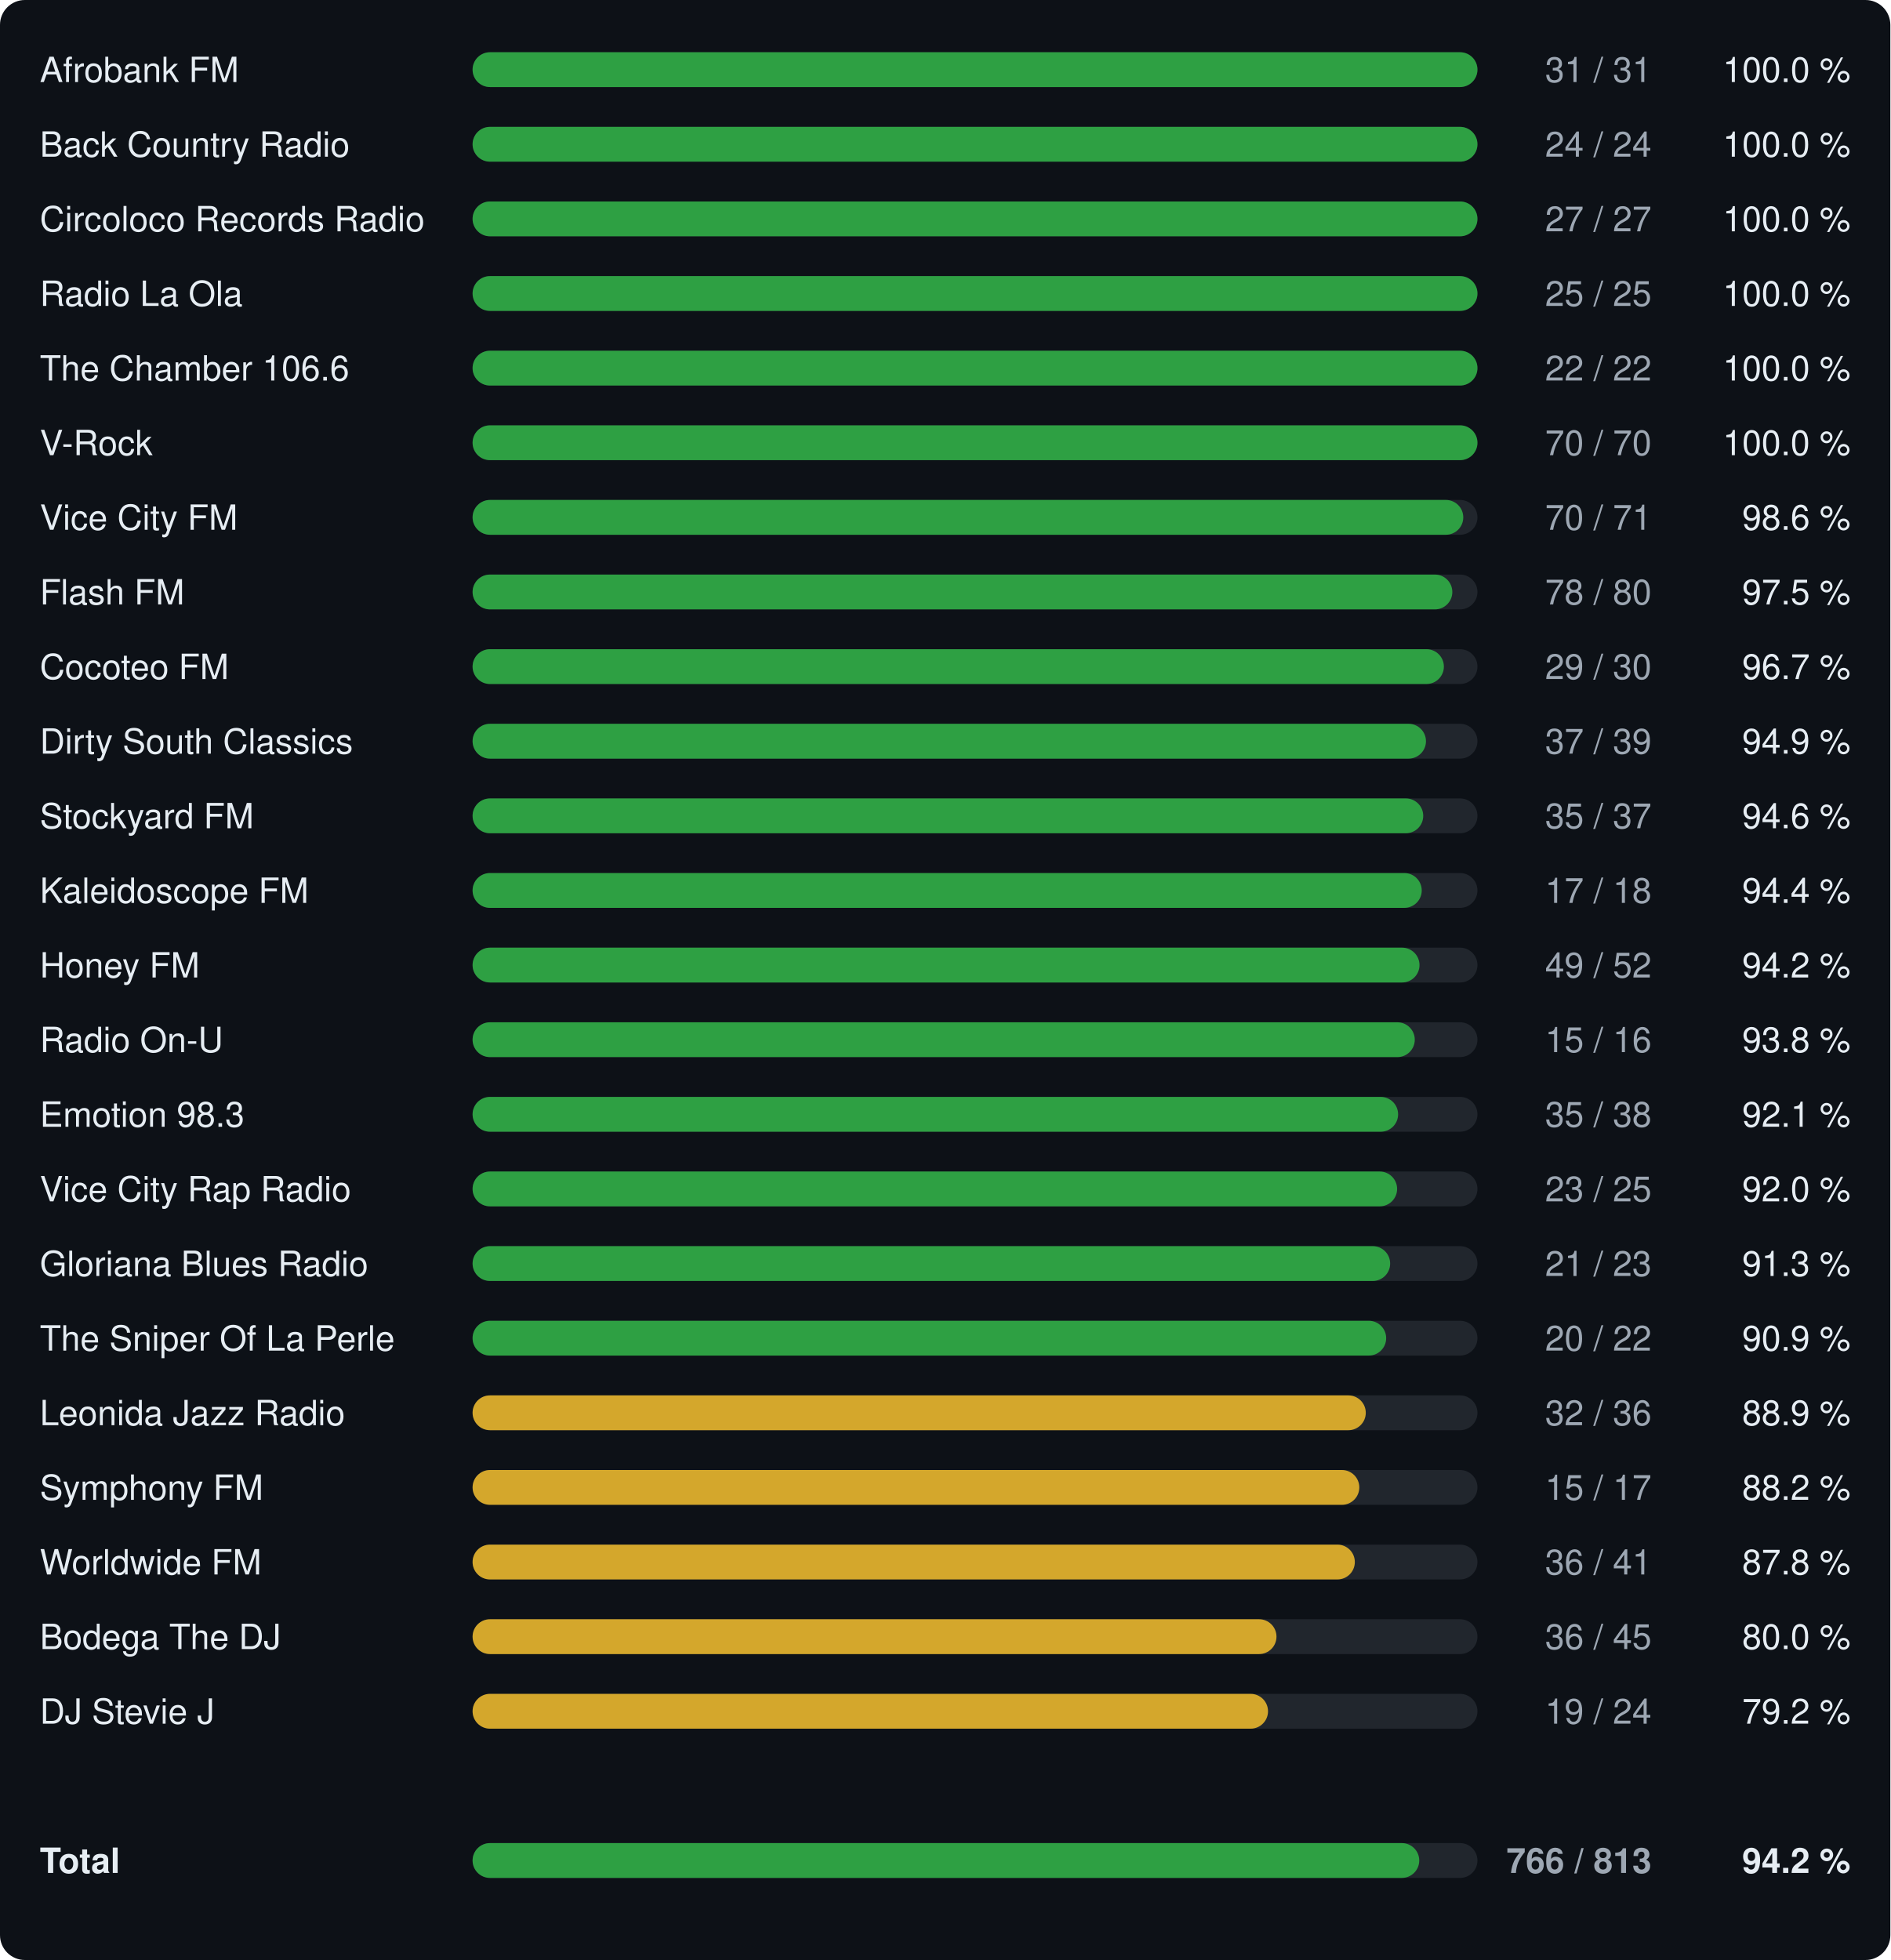
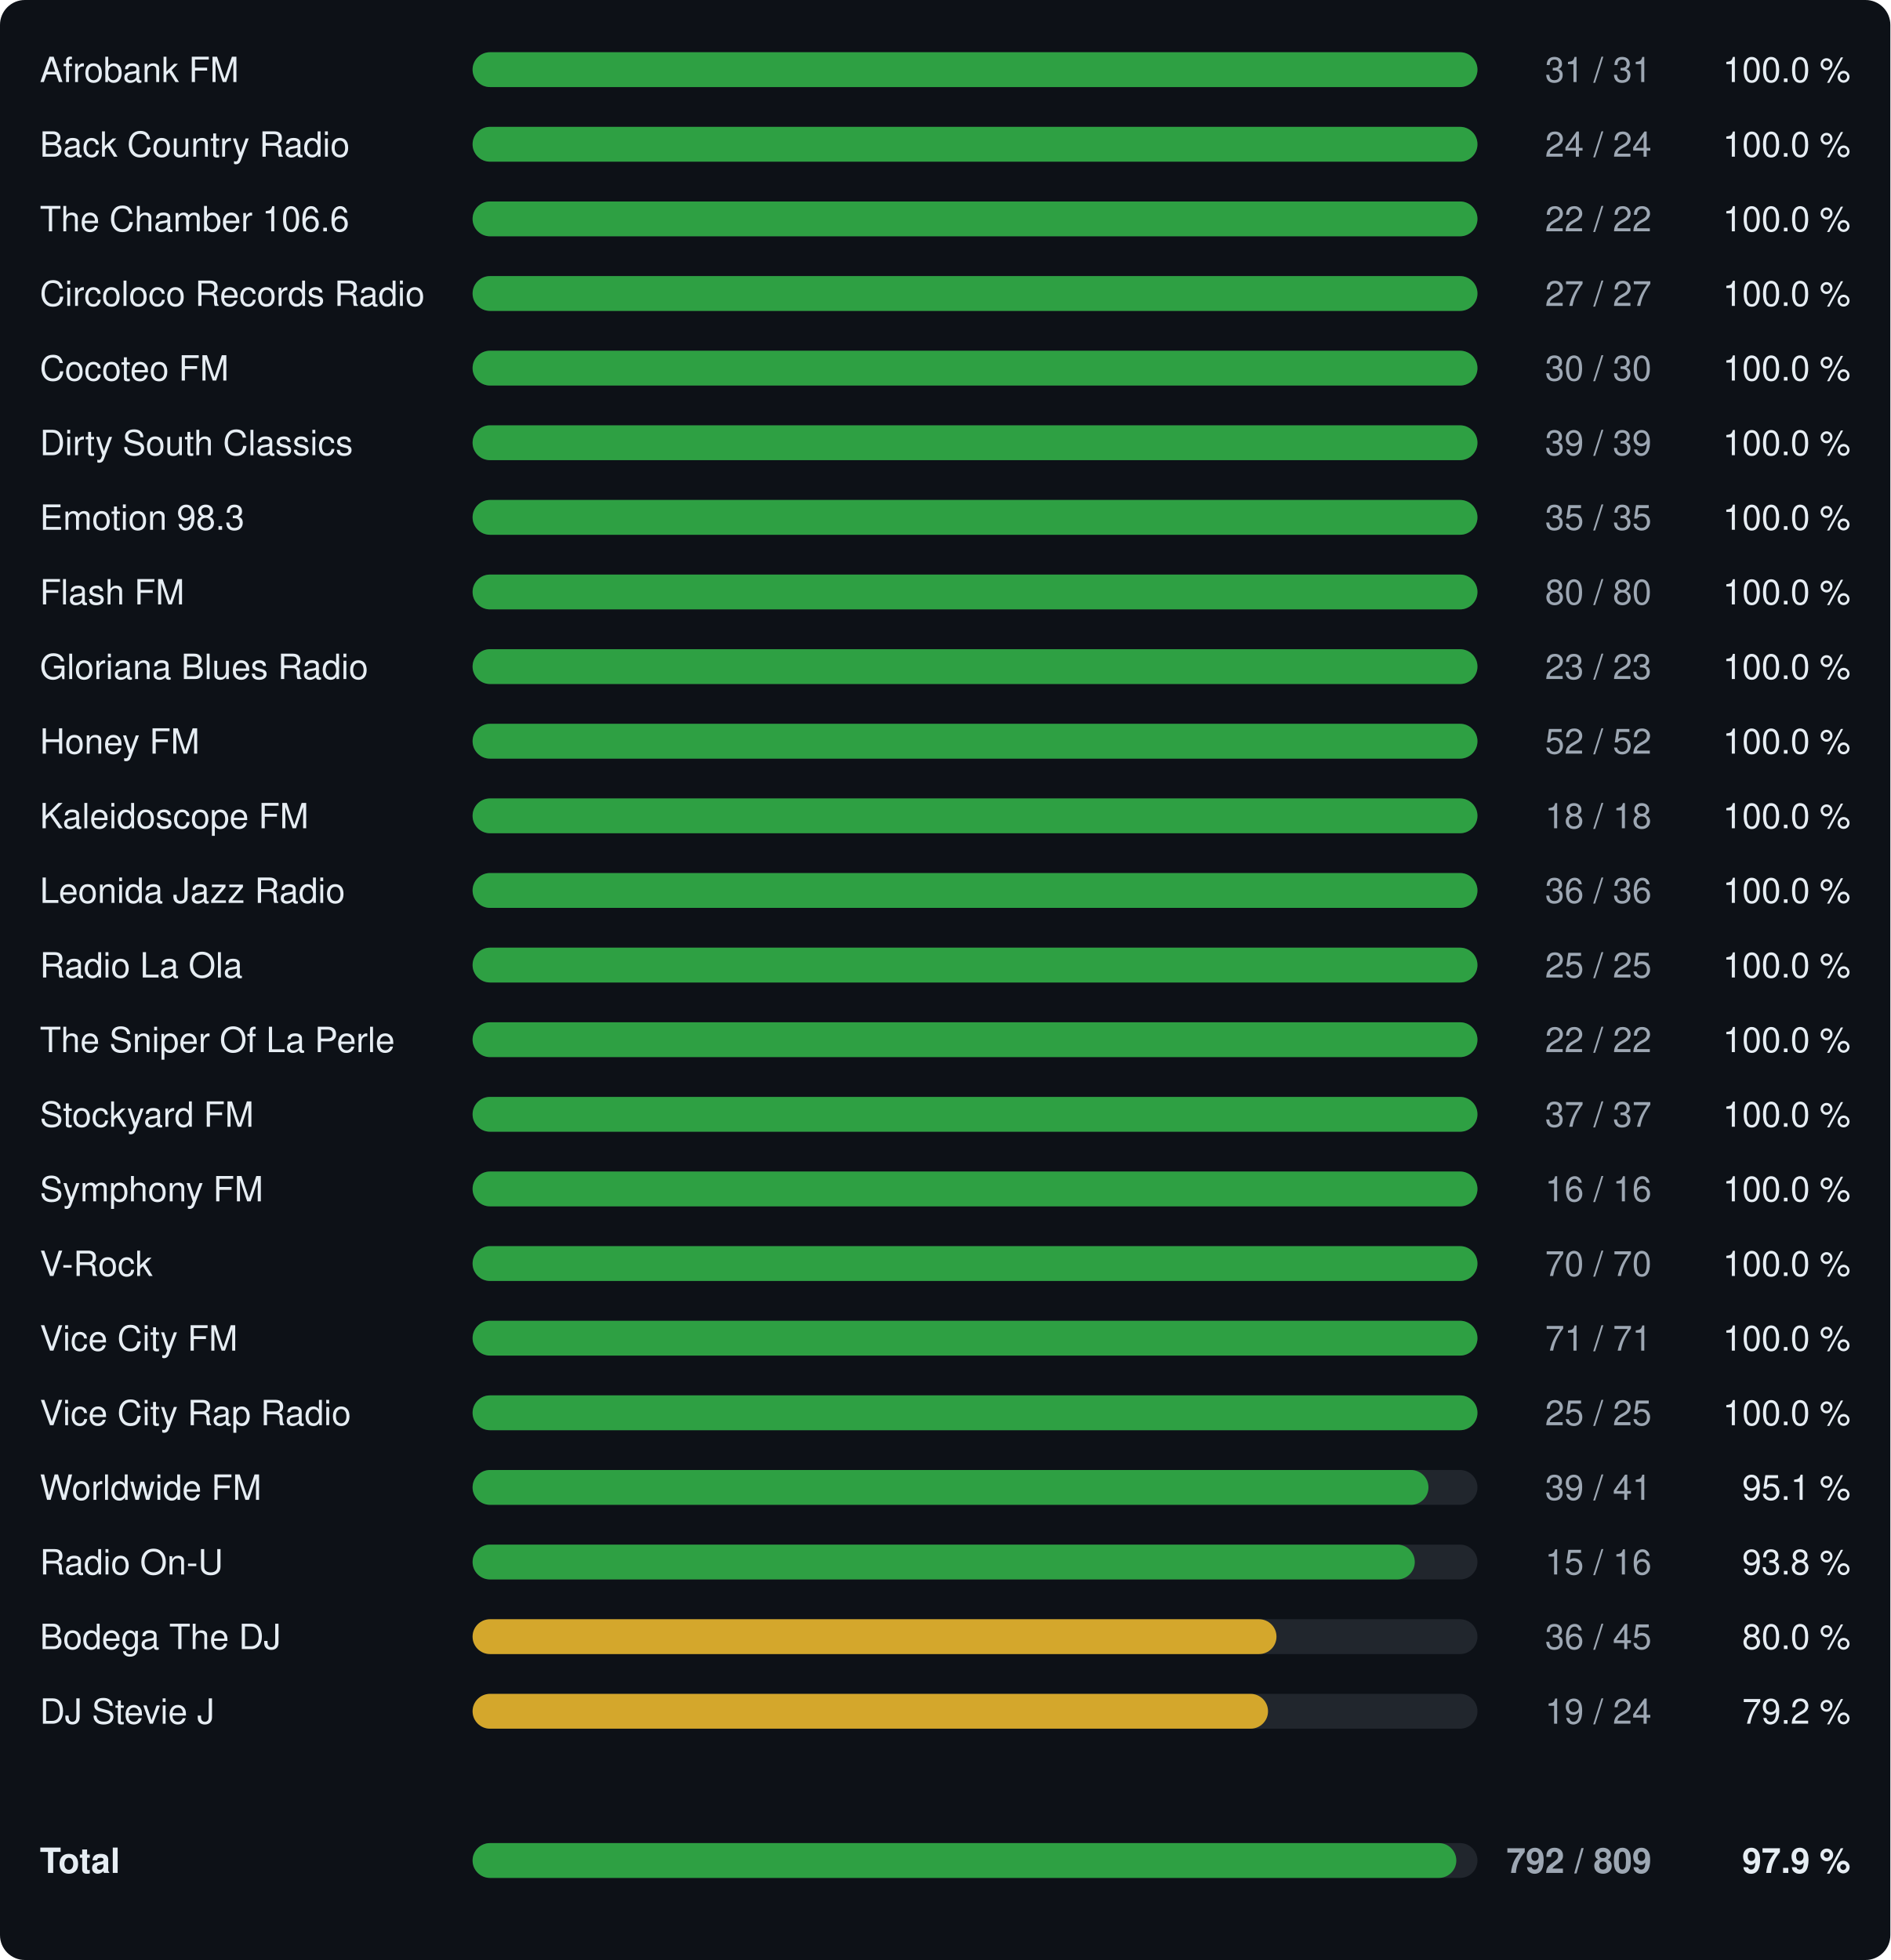
<svg xmlns="http://www.w3.org/2000/svg" width="760" height="788" viewBox="0 0 760 788" font-family="-apple-system,Segoe UI,Helvetica,Arial,sans-serif" font-size="14">
  <rect width="760" height="788" rx="10" fill="#0d1117" />
  <text x="16" y="33" fill="#e6edf3" font-weight="400">Afrobank FM</text>
  <rect x="190" y="21" width="404" height="14" rx="7" fill="#21262d" />
  <rect x="190" y="21" width="404.0" height="14" rx="7" fill="#2ea043" />
  <text x="664" y="33" fill="#9da7b3" text-anchor="end" font-weight="400">31 / 31</text>
  <text x="744" y="33" fill="#e6edf3" text-anchor="end" font-weight="400">100.0 %</text>
  <text x="16" y="63" fill="#e6edf3" font-weight="400">Back Country Radio</text>
  <rect x="190" y="51" width="404" height="14" rx="7" fill="#21262d" />
  <rect x="190" y="51" width="404.0" height="14" rx="7" fill="#2ea043" />
  <text x="664" y="63" fill="#9da7b3" text-anchor="end" font-weight="400">24 / 24</text>
  <text x="744" y="63" fill="#e6edf3" text-anchor="end" font-weight="400">100.0 %</text>
-   <text x="16" y="93" fill="#e6edf3" font-weight="400">Circoloco Records Radio</text>
+   <text x="16" y="93" fill="#e6edf3" font-weight="400">The Chamber 106.6</text>
  <rect x="190" y="81" width="404" height="14" rx="7" fill="#21262d" />
  <rect x="190" y="81" width="404.0" height="14" rx="7" fill="#2ea043" />
-   <text x="664" y="93" fill="#9da7b3" text-anchor="end" font-weight="400">27 / 27</text>
+   <text x="664" y="93" fill="#9da7b3" text-anchor="end" font-weight="400">22 / 22</text>
  <text x="744" y="93" fill="#e6edf3" text-anchor="end" font-weight="400">100.0 %</text>
-   <text x="16" y="123" fill="#e6edf3" font-weight="400">Radio La Ola</text>
+   <text x="16" y="123" fill="#e6edf3" font-weight="400">Circoloco Records Radio</text>
  <rect x="190" y="111" width="404" height="14" rx="7" fill="#21262d" />
  <rect x="190" y="111" width="404.0" height="14" rx="7" fill="#2ea043" />
-   <text x="664" y="123" fill="#9da7b3" text-anchor="end" font-weight="400">25 / 25</text>
+   <text x="664" y="123" fill="#9da7b3" text-anchor="end" font-weight="400">27 / 27</text>
  <text x="744" y="123" fill="#e6edf3" text-anchor="end" font-weight="400">100.0 %</text>
-   <text x="16" y="153" fill="#e6edf3" font-weight="400">The Chamber 106.6</text>
+   <text x="16" y="153" fill="#e6edf3" font-weight="400">Cocoteo FM</text>
  <rect x="190" y="141" width="404" height="14" rx="7" fill="#21262d" />
  <rect x="190" y="141" width="404.0" height="14" rx="7" fill="#2ea043" />
-   <text x="664" y="153" fill="#9da7b3" text-anchor="end" font-weight="400">22 / 22</text>
+   <text x="664" y="153" fill="#9da7b3" text-anchor="end" font-weight="400">30 / 30</text>
  <text x="744" y="153" fill="#e6edf3" text-anchor="end" font-weight="400">100.0 %</text>
-   <text x="16" y="183" fill="#e6edf3" font-weight="400">V-Rock</text>
+   <text x="16" y="183" fill="#e6edf3" font-weight="400">Dirty South Classics</text>
  <rect x="190" y="171" width="404" height="14" rx="7" fill="#21262d" />
  <rect x="190" y="171" width="404.0" height="14" rx="7" fill="#2ea043" />
-   <text x="664" y="183" fill="#9da7b3" text-anchor="end" font-weight="400">70 / 70</text>
+   <text x="664" y="183" fill="#9da7b3" text-anchor="end" font-weight="400">39 / 39</text>
  <text x="744" y="183" fill="#e6edf3" text-anchor="end" font-weight="400">100.0 %</text>
-   <text x="16" y="213" fill="#e6edf3" font-weight="400">Vice City FM</text>
+   <text x="16" y="213" fill="#e6edf3" font-weight="400">Emotion 98.3</text>
  <rect x="190" y="201" width="404" height="14" rx="7" fill="#21262d" />
-   <rect x="190" y="201" width="398.3" height="14" rx="7" fill="#2ea043" />
-   <text x="664" y="213" fill="#9da7b3" text-anchor="end" font-weight="400">70 / 71</text>
-   <text x="744" y="213" fill="#e6edf3" text-anchor="end" font-weight="400">98.6 %</text>
+   <rect x="190" y="201" width="404.0" height="14" rx="7" fill="#2ea043" />
+   <text x="664" y="213" fill="#9da7b3" text-anchor="end" font-weight="400">35 / 35</text>
+   <text x="744" y="213" fill="#e6edf3" text-anchor="end" font-weight="400">100.0 %</text>
  <text x="16" y="243" fill="#e6edf3" font-weight="400">Flash FM</text>
  <rect x="190" y="231" width="404" height="14" rx="7" fill="#21262d" />
-   <rect x="190" y="231" width="393.9" height="14" rx="7" fill="#2ea043" />
-   <text x="664" y="243" fill="#9da7b3" text-anchor="end" font-weight="400">78 / 80</text>
-   <text x="744" y="243" fill="#e6edf3" text-anchor="end" font-weight="400">97.5 %</text>
-   <text x="16" y="273" fill="#e6edf3" font-weight="400">Cocoteo FM</text>
+   <rect x="190" y="231" width="404.0" height="14" rx="7" fill="#2ea043" />
+   <text x="664" y="243" fill="#9da7b3" text-anchor="end" font-weight="400">80 / 80</text>
+   <text x="744" y="243" fill="#e6edf3" text-anchor="end" font-weight="400">100.0 %</text>
+   <text x="16" y="273" fill="#e6edf3" font-weight="400">Gloriana Blues Radio</text>
  <rect x="190" y="261" width="404" height="14" rx="7" fill="#21262d" />
-   <rect x="190" y="261" width="390.5" height="14" rx="7" fill="#2ea043" />
-   <text x="664" y="273" fill="#9da7b3" text-anchor="end" font-weight="400">29 / 30</text>
-   <text x="744" y="273" fill="#e6edf3" text-anchor="end" font-weight="400">96.7 %</text>
-   <text x="16" y="303" fill="#e6edf3" font-weight="400">Dirty South Classics</text>
+   <rect x="190" y="261" width="404.0" height="14" rx="7" fill="#2ea043" />
+   <text x="664" y="273" fill="#9da7b3" text-anchor="end" font-weight="400">23 / 23</text>
+   <text x="744" y="273" fill="#e6edf3" text-anchor="end" font-weight="400">100.0 %</text>
+   <text x="16" y="303" fill="#e6edf3" font-weight="400">Honey FM</text>
  <rect x="190" y="291" width="404" height="14" rx="7" fill="#21262d" />
-   <rect x="190" y="291" width="383.3" height="14" rx="7" fill="#2ea043" />
-   <text x="664" y="303" fill="#9da7b3" text-anchor="end" font-weight="400">37 / 39</text>
-   <text x="744" y="303" fill="#e6edf3" text-anchor="end" font-weight="400">94.9 %</text>
-   <text x="16" y="333" fill="#e6edf3" font-weight="400">Stockyard FM</text>
+   <rect x="190" y="291" width="404.0" height="14" rx="7" fill="#2ea043" />
+   <text x="664" y="303" fill="#9da7b3" text-anchor="end" font-weight="400">52 / 52</text>
+   <text x="744" y="303" fill="#e6edf3" text-anchor="end" font-weight="400">100.0 %</text>
+   <text x="16" y="333" fill="#e6edf3" font-weight="400">Kaleidoscope FM</text>
  <rect x="190" y="321" width="404" height="14" rx="7" fill="#21262d" />
-   <rect x="190" y="321" width="382.2" height="14" rx="7" fill="#2ea043" />
-   <text x="664" y="333" fill="#9da7b3" text-anchor="end" font-weight="400">35 / 37</text>
-   <text x="744" y="333" fill="#e6edf3" text-anchor="end" font-weight="400">94.6 %</text>
-   <text x="16" y="363" fill="#e6edf3" font-weight="400">Kaleidoscope FM</text>
+   <rect x="190" y="321" width="404.0" height="14" rx="7" fill="#2ea043" />
+   <text x="664" y="333" fill="#9da7b3" text-anchor="end" font-weight="400">18 / 18</text>
+   <text x="744" y="333" fill="#e6edf3" text-anchor="end" font-weight="400">100.0 %</text>
+   <text x="16" y="363" fill="#e6edf3" font-weight="400">Leonida Jazz Radio</text>
  <rect x="190" y="351" width="404" height="14" rx="7" fill="#21262d" />
-   <rect x="190" y="351" width="381.6" height="14" rx="7" fill="#2ea043" />
-   <text x="664" y="363" fill="#9da7b3" text-anchor="end" font-weight="400">17 / 18</text>
-   <text x="744" y="363" fill="#e6edf3" text-anchor="end" font-weight="400">94.4 %</text>
-   <text x="16" y="393" fill="#e6edf3" font-weight="400">Honey FM</text>
+   <rect x="190" y="351" width="404.0" height="14" rx="7" fill="#2ea043" />
+   <text x="664" y="363" fill="#9da7b3" text-anchor="end" font-weight="400">36 / 36</text>
+   <text x="744" y="363" fill="#e6edf3" text-anchor="end" font-weight="400">100.0 %</text>
+   <text x="16" y="393" fill="#e6edf3" font-weight="400">Radio La Ola</text>
  <rect x="190" y="381" width="404" height="14" rx="7" fill="#21262d" />
-   <rect x="190" y="381" width="380.7" height="14" rx="7" fill="#2ea043" />
-   <text x="664" y="393" fill="#9da7b3" text-anchor="end" font-weight="400">49 / 52</text>
-   <text x="744" y="393" fill="#e6edf3" text-anchor="end" font-weight="400">94.2 %</text>
-   <text x="16" y="423" fill="#e6edf3" font-weight="400">Radio On-U</text>
+   <rect x="190" y="381" width="404.0" height="14" rx="7" fill="#2ea043" />
+   <text x="664" y="393" fill="#9da7b3" text-anchor="end" font-weight="400">25 / 25</text>
+   <text x="744" y="393" fill="#e6edf3" text-anchor="end" font-weight="400">100.0 %</text>
+   <text x="16" y="423" fill="#e6edf3" font-weight="400">The Sniper Of La Perle</text>
  <rect x="190" y="411" width="404" height="14" rx="7" fill="#21262d" />
-   <rect x="190" y="411" width="378.8" height="14" rx="7" fill="#2ea043" />
-   <text x="664" y="423" fill="#9da7b3" text-anchor="end" font-weight="400">15 / 16</text>
-   <text x="744" y="423" fill="#e6edf3" text-anchor="end" font-weight="400">93.8 %</text>
-   <text x="16" y="453" fill="#e6edf3" font-weight="400">Emotion 98.3</text>
+   <rect x="190" y="411" width="404.0" height="14" rx="7" fill="#2ea043" />
+   <text x="664" y="423" fill="#9da7b3" text-anchor="end" font-weight="400">22 / 22</text>
+   <text x="744" y="423" fill="#e6edf3" text-anchor="end" font-weight="400">100.0 %</text>
+   <text x="16" y="453" fill="#e6edf3" font-weight="400">Stockyard FM</text>
  <rect x="190" y="441" width="404" height="14" rx="7" fill="#21262d" />
-   <rect x="190" y="441" width="372.1" height="14" rx="7" fill="#2ea043" />
-   <text x="664" y="453" fill="#9da7b3" text-anchor="end" font-weight="400">35 / 38</text>
-   <text x="744" y="453" fill="#e6edf3" text-anchor="end" font-weight="400">92.1 %</text>
-   <text x="16" y="483" fill="#e6edf3" font-weight="400">Vice City Rap Radio</text>
+   <rect x="190" y="441" width="404.0" height="14" rx="7" fill="#2ea043" />
+   <text x="664" y="453" fill="#9da7b3" text-anchor="end" font-weight="400">37 / 37</text>
+   <text x="744" y="453" fill="#e6edf3" text-anchor="end" font-weight="400">100.0 %</text>
+   <text x="16" y="483" fill="#e6edf3" font-weight="400">Symphony FM</text>
  <rect x="190" y="471" width="404" height="14" rx="7" fill="#21262d" />
-   <rect x="190" y="471" width="371.7" height="14" rx="7" fill="#2ea043" />
-   <text x="664" y="483" fill="#9da7b3" text-anchor="end" font-weight="400">23 / 25</text>
-   <text x="744" y="483" fill="#e6edf3" text-anchor="end" font-weight="400">92.0 %</text>
-   <text x="16" y="513" fill="#e6edf3" font-weight="400">Gloriana Blues Radio</text>
+   <rect x="190" y="471" width="404.0" height="14" rx="7" fill="#2ea043" />
+   <text x="664" y="483" fill="#9da7b3" text-anchor="end" font-weight="400">16 / 16</text>
+   <text x="744" y="483" fill="#e6edf3" text-anchor="end" font-weight="400">100.0 %</text>
+   <text x="16" y="513" fill="#e6edf3" font-weight="400">V-Rock</text>
  <rect x="190" y="501" width="404" height="14" rx="7" fill="#21262d" />
-   <rect x="190" y="501" width="368.9" height="14" rx="7" fill="#2ea043" />
-   <text x="664" y="513" fill="#9da7b3" text-anchor="end" font-weight="400">21 / 23</text>
-   <text x="744" y="513" fill="#e6edf3" text-anchor="end" font-weight="400">91.3 %</text>
-   <text x="16" y="543" fill="#e6edf3" font-weight="400">The Sniper Of La Perle</text>
+   <rect x="190" y="501" width="404.0" height="14" rx="7" fill="#2ea043" />
+   <text x="664" y="513" fill="#9da7b3" text-anchor="end" font-weight="400">70 / 70</text>
+   <text x="744" y="513" fill="#e6edf3" text-anchor="end" font-weight="400">100.0 %</text>
+   <text x="16" y="543" fill="#e6edf3" font-weight="400">Vice City FM</text>
  <rect x="190" y="531" width="404" height="14" rx="7" fill="#21262d" />
-   <rect x="190" y="531" width="367.3" height="14" rx="7" fill="#2ea043" />
-   <text x="664" y="543" fill="#9da7b3" text-anchor="end" font-weight="400">20 / 22</text>
-   <text x="744" y="543" fill="#e6edf3" text-anchor="end" font-weight="400">90.9 %</text>
-   <text x="16" y="573" fill="#e6edf3" font-weight="400">Leonida Jazz Radio</text>
+   <rect x="190" y="531" width="404.0" height="14" rx="7" fill="#2ea043" />
+   <text x="664" y="543" fill="#9da7b3" text-anchor="end" font-weight="400">71 / 71</text>
+   <text x="744" y="543" fill="#e6edf3" text-anchor="end" font-weight="400">100.0 %</text>
+   <text x="16" y="573" fill="#e6edf3" font-weight="400">Vice City Rap Radio</text>
  <rect x="190" y="561" width="404" height="14" rx="7" fill="#21262d" />
-   <rect x="190" y="561" width="359.1" height="14" rx="7" fill="#d4a72c" />
-   <text x="664" y="573" fill="#9da7b3" text-anchor="end" font-weight="400">32 / 36</text>
-   <text x="744" y="573" fill="#e6edf3" text-anchor="end" font-weight="400">88.9 %</text>
-   <text x="16" y="603" fill="#e6edf3" font-weight="400">Symphony FM</text>
+   <rect x="190" y="561" width="404.0" height="14" rx="7" fill="#2ea043" />
+   <text x="664" y="573" fill="#9da7b3" text-anchor="end" font-weight="400">25 / 25</text>
+   <text x="744" y="573" fill="#e6edf3" text-anchor="end" font-weight="400">100.0 %</text>
+   <text x="16" y="603" fill="#e6edf3" font-weight="400">Worldwide FM</text>
  <rect x="190" y="591" width="404" height="14" rx="7" fill="#21262d" />
-   <rect x="190" y="591" width="356.5" height="14" rx="7" fill="#d4a72c" />
-   <text x="664" y="603" fill="#9da7b3" text-anchor="end" font-weight="400">15 / 17</text>
-   <text x="744" y="603" fill="#e6edf3" text-anchor="end" font-weight="400">88.2 %</text>
-   <text x="16" y="633" fill="#e6edf3" font-weight="400">Worldwide FM</text>
+   <rect x="190" y="591" width="384.3" height="14" rx="7" fill="#2ea043" />
+   <text x="664" y="603" fill="#9da7b3" text-anchor="end" font-weight="400">39 / 41</text>
+   <text x="744" y="603" fill="#e6edf3" text-anchor="end" font-weight="400">95.1 %</text>
+   <text x="16" y="633" fill="#e6edf3" font-weight="400">Radio On-U</text>
  <rect x="190" y="621" width="404" height="14" rx="7" fill="#21262d" />
-   <rect x="190" y="621" width="354.7" height="14" rx="7" fill="#d4a72c" />
-   <text x="664" y="633" fill="#9da7b3" text-anchor="end" font-weight="400">36 / 41</text>
-   <text x="744" y="633" fill="#e6edf3" text-anchor="end" font-weight="400">87.8 %</text>
+   <rect x="190" y="621" width="378.8" height="14" rx="7" fill="#2ea043" />
+   <text x="664" y="633" fill="#9da7b3" text-anchor="end" font-weight="400">15 / 16</text>
+   <text x="744" y="633" fill="#e6edf3" text-anchor="end" font-weight="400">93.8 %</text>
  <text x="16" y="663" fill="#e6edf3" font-weight="400">Bodega The DJ</text>
  <rect x="190" y="651" width="404" height="14" rx="7" fill="#21262d" />
  <rect x="190" y="651" width="323.2" height="14" rx="7" fill="#d4a72c" />
  <text x="664" y="663" fill="#9da7b3" text-anchor="end" font-weight="400">36 / 45</text>
  <text x="744" y="663" fill="#e6edf3" text-anchor="end" font-weight="400">80.0 %</text>
  <text x="16" y="693" fill="#e6edf3" font-weight="400">DJ Stevie J</text>
  <rect x="190" y="681" width="404" height="14" rx="7" fill="#21262d" />
  <rect x="190" y="681" width="319.8" height="14" rx="7" fill="#d4a72c" />
  <text x="664" y="693" fill="#9da7b3" text-anchor="end" font-weight="400">19 / 24</text>
  <text x="744" y="693" fill="#e6edf3" text-anchor="end" font-weight="400">79.2 %</text>
  <text x="16" y="753" fill="#e6edf3" font-weight="700">Total</text>
  <rect x="190" y="741" width="404" height="14" rx="7" fill="#21262d" />
-   <rect x="190" y="741" width="380.6" height="14" rx="7" fill="#2ea043" />
-   <text x="664" y="753" fill="#9da7b3" text-anchor="end" font-weight="700">766 / 813</text>
-   <text x="744" y="753" fill="#e6edf3" text-anchor="end" font-weight="700">94.2 %</text>
+   <rect x="190" y="741" width="395.5" height="14" rx="7" fill="#2ea043" />
+   <text x="664" y="753" fill="#9da7b3" text-anchor="end" font-weight="700">792 / 809</text>
+   <text x="744" y="753" fill="#e6edf3" text-anchor="end" font-weight="700">97.9 %</text>
</svg>
